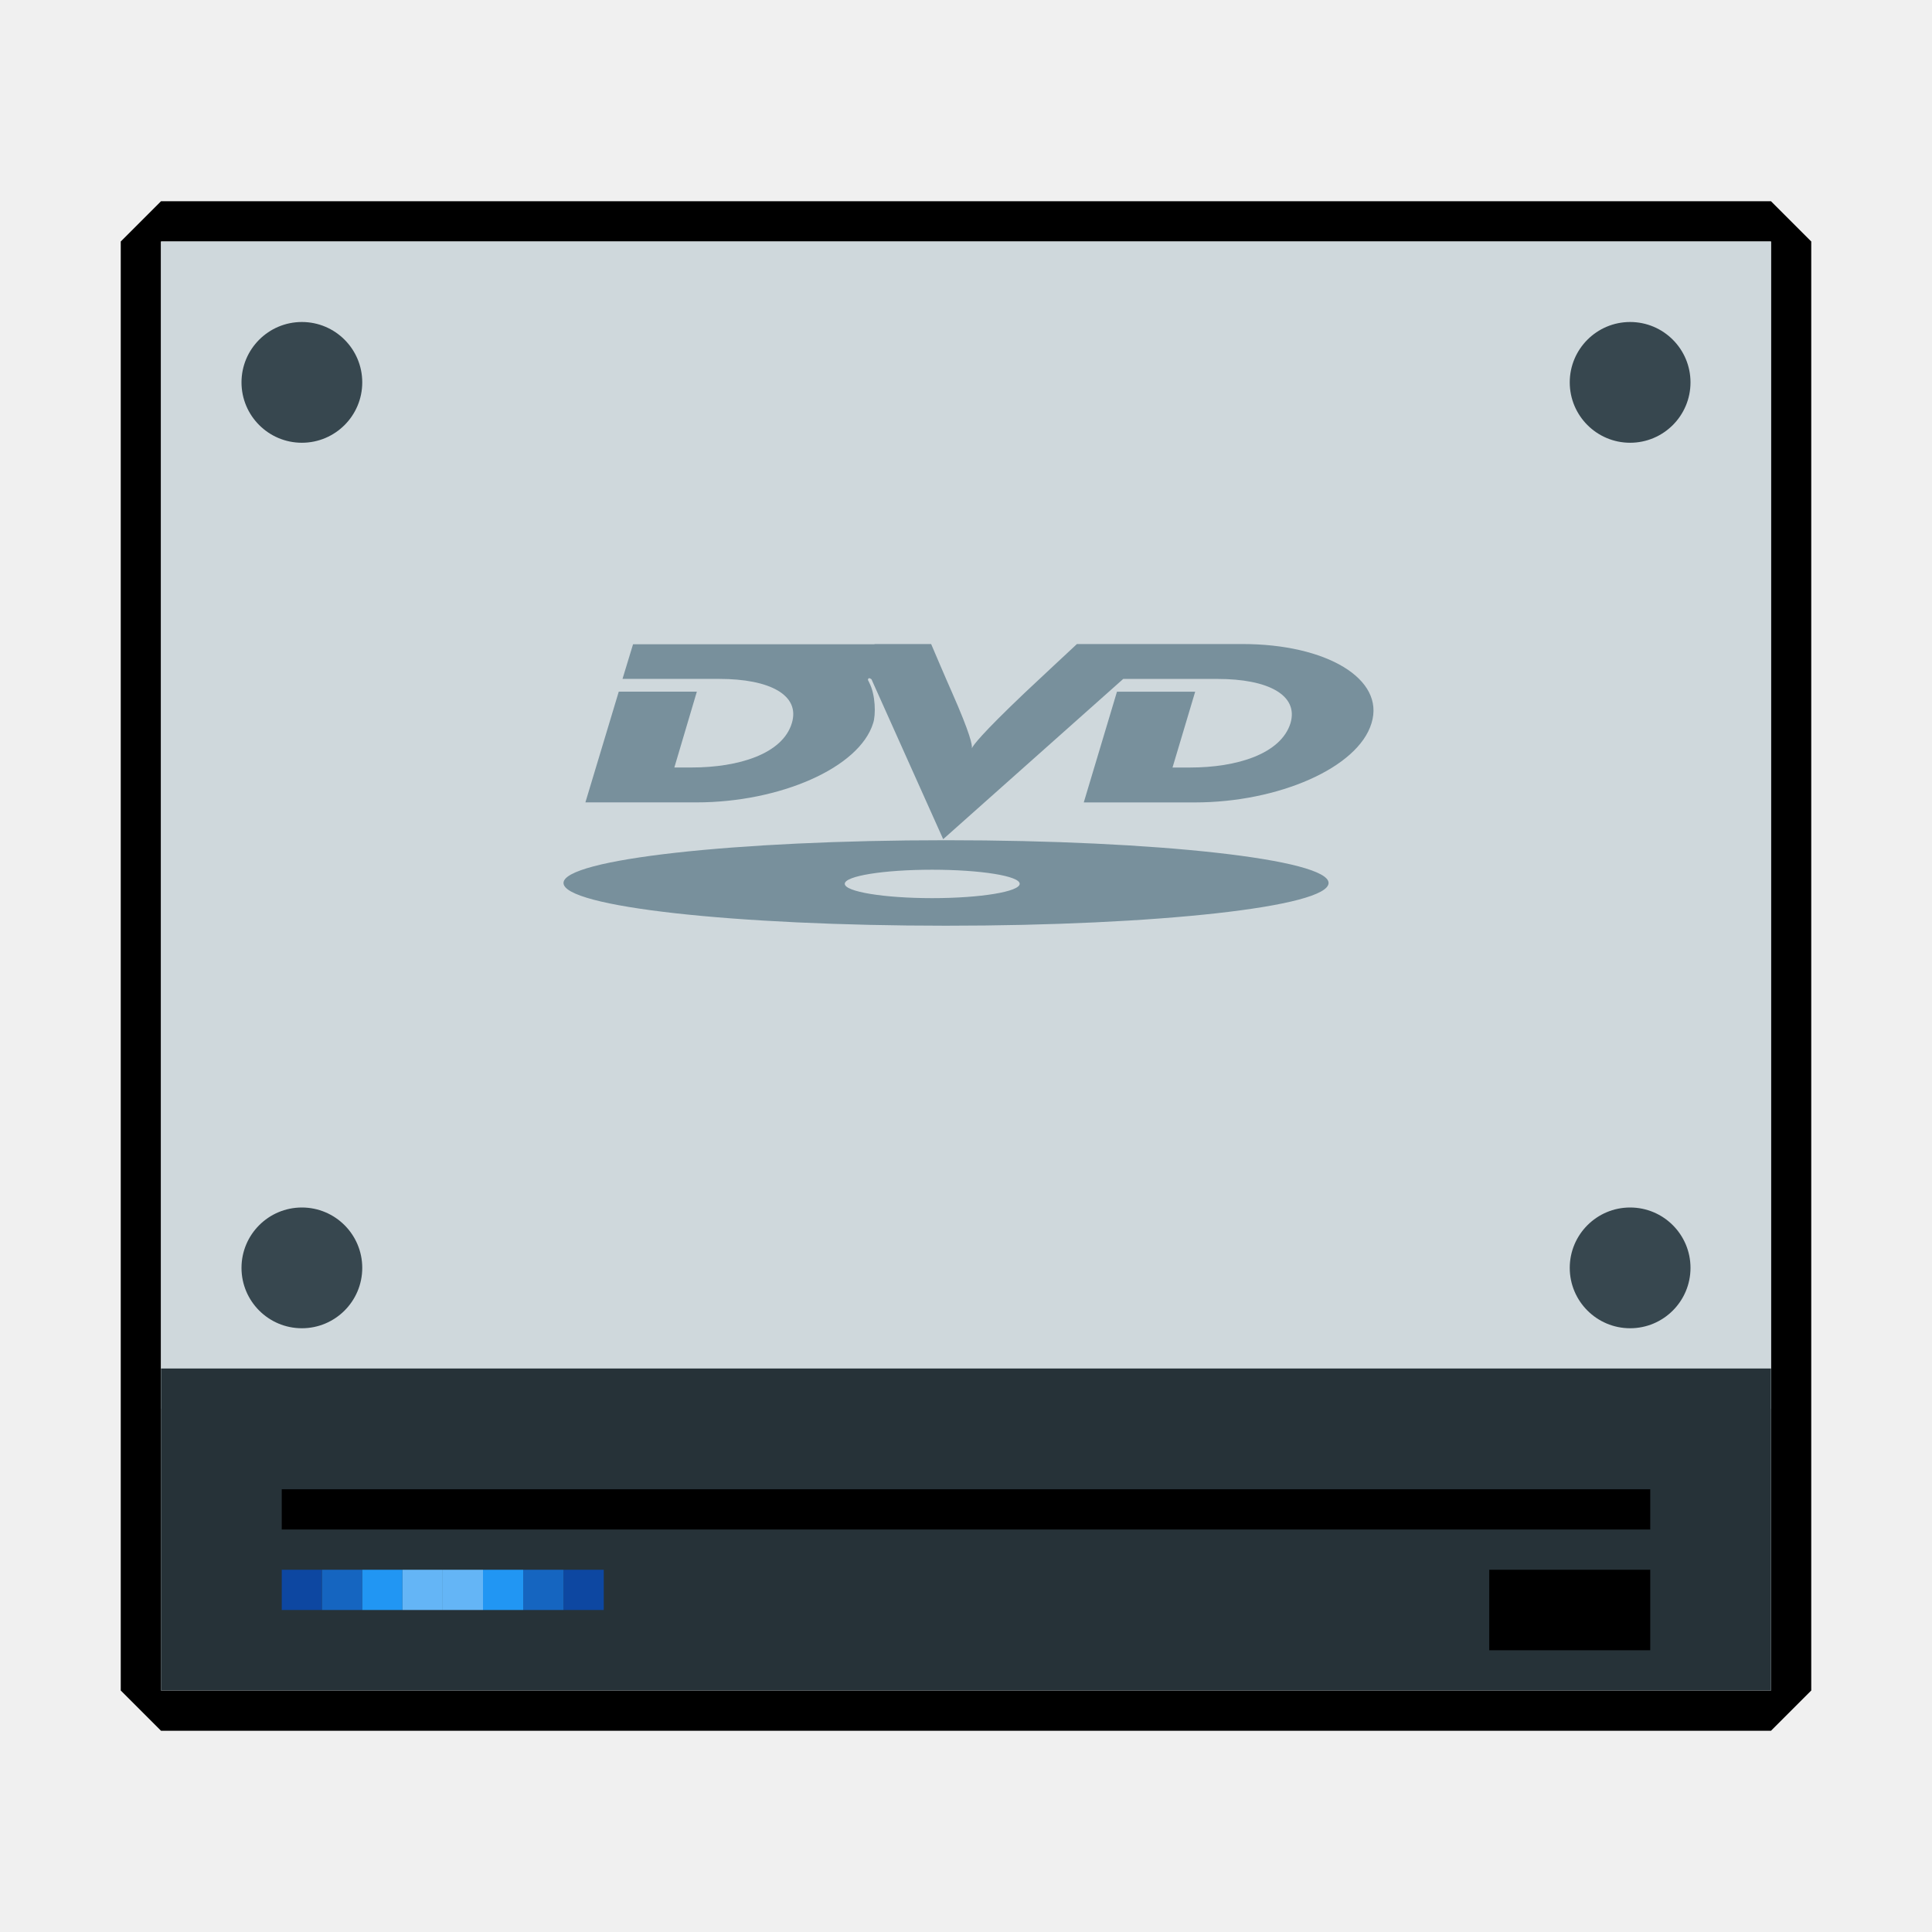
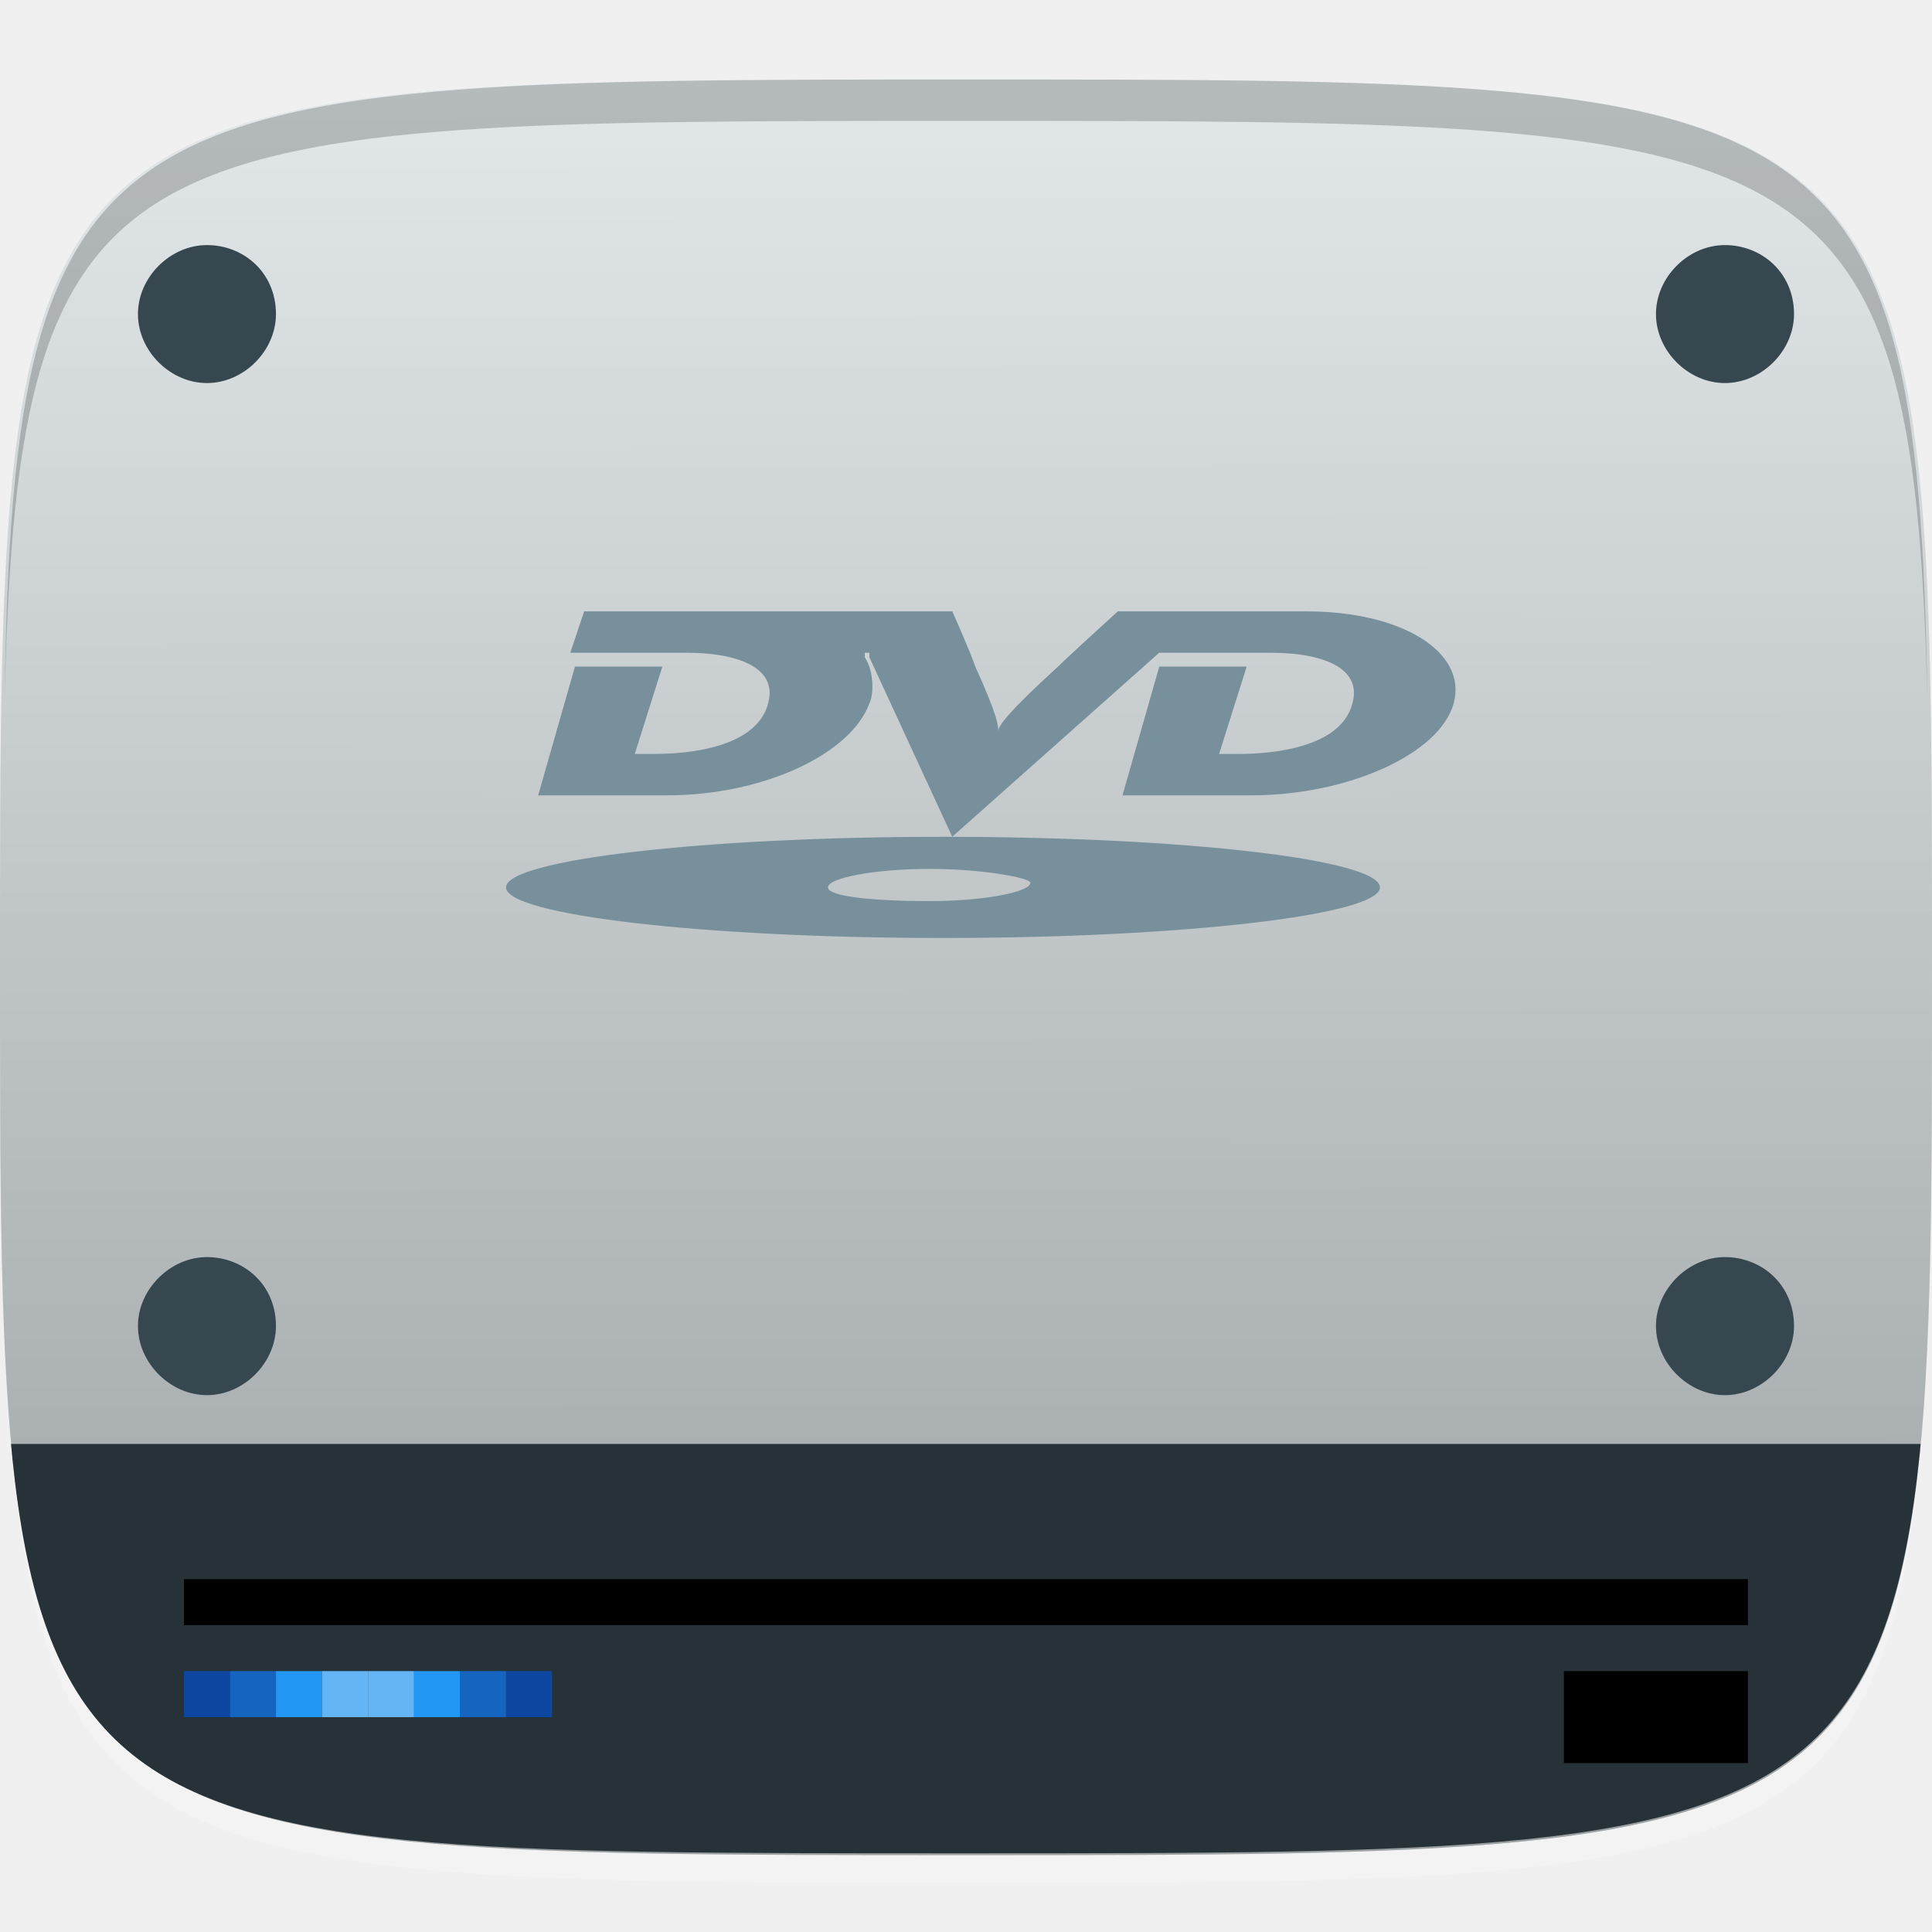
- <svg xmlns="http://www.w3.org/2000/svg" width="48" height="48" id="svg2" version="1.1">
-   <defs id="defs4" />
-   <g id="layer1" transform="translate(0,-1004.362)">
-     <path style="fill:#000000;fill-opacity:1;stroke:none" d="m 3,6 0,36 1,1 40,0 1,-1 L 45,6 44,5 4,5 z m 1,0 40,0 0,29 0,7 -40,0 0,-7 z" transform="translate(0,1004.362)" id="rect3008" />
-     <g id="g3813" transform="translate(-47.998,993.3622)" />
-     <rect y="4" x="-1039.362" height="40" width="29" id="rect3087" style="fill:#cfd8dc;fill-opacity:1;stroke:none" transform="matrix(0,-1,1,0,0,0)" />
-     <rect transform="matrix(0,-1,1,0,0,0)" style="fill:#263238;fill-opacity:1;stroke:none" id="rect3089" width="8" height="40" x="-1046.362" y="4" />
-     <path style="fill:#37474f;fill-opacity:1;stroke:none" id="path3901" d="M 8,9 C 8,9.552 7.552,10 7,10 6.448,10 6,9.552 6,9 6,8.448 6.448,8 7,8 7.552,8 8,8.448 8,9 z" transform="matrix(1.5,0,0,1.5,-3,1000.362)" />
-     <path transform="matrix(1.5,0,0,1.5,30,1000.362)" d="M 8,9 C 8,9.552 7.552,10 7,10 6.448,10 6,9.552 6,9 6,8.448 6.448,8 7,8 7.552,8 8,8.448 8,9 z" id="path3903" style="fill:#37474f;fill-opacity:1;stroke:none" />
-     <path transform="matrix(1.5,0,0,1.5,-3,1022.362)" d="M 8,9 C 8,9.552 7.552,10 7,10 6.448,10 6,9.552 6,9 6,8.448 6.448,8 7,8 7.552,8 8,8.448 8,9 z" id="path3905" style="fill:#37474f;fill-opacity:1;stroke:none" />
-     <path style="fill:#37474f;fill-opacity:1;stroke:none" id="path3907" d="M 8,9 C 8,9.552 7.552,10 7,10 6.448,10 6,9.552 6,9 6,8.448 6.448,8 7,8 7.552,8 8,8.448 8,9 z" transform="matrix(1.5,0,0,1.5,30,1022.362)" />
-     <g id="g3813-9" transform="translate(-116.8052,986.1071)" />
-     <g id="g3834" transform="translate(-118.4832,996.3331)" />
-     <rect style="fill:#000000;fill-opacity:1;stroke:none" id="rect3015" width="34" height="1" x="7" y="1041.362" />
-     <rect style="fill:#0d47a1;fill-opacity:1;stroke:none" id="rect3785" width="1" height="1" x="7" y="1043.362" />
-     <rect y="1043.362" x="8" height="1" width="1" id="rect3787" style="fill:#1565c0;fill-opacity:1;stroke:none" />
-     <rect style="fill:#2196f3;fill-opacity:1;stroke:none" id="rect3789" width="1" height="1" x="9" y="1043.362" />
-     <rect y="1043.362" x="10" height="1" width="1" id="rect3791" style="fill:#64b5f6;fill-opacity:1;stroke:none" />
-     <rect y="1043.362" x="-15" height="1" width="1" id="rect3793" style="fill:#0d47a1;fill-opacity:1;stroke:none" transform="scale(-1,1)" />
-     <rect style="fill:#1565c0;fill-opacity:1;stroke:none" id="rect3795" width="1" height="1" x="-14" y="1043.362" transform="scale(-1,1)" />
-     <rect y="1043.362" x="-13" height="1" width="1" id="rect3797" style="fill:#2196f3;fill-opacity:1;stroke:none" transform="scale(-1,1)" />
-     <rect style="fill:#64b5f6;fill-opacity:1;stroke:none" id="rect3799" width="1" height="1" x="-12" y="1043.362" transform="scale(-1,1)" />
-     <rect style="fill:#000000;fill-opacity:1;stroke:none" id="rect3801" width="4" height="2" x="37" y="39" transform="translate(0,1004.362)" />
-     <path d="m 21.728,1020.368 -3.424,0 -2.576,0 -0.262,0.861 1.951,0 0.451,0 c 1.253,0 2.018,0.399 1.805,1.099 -0.23,0.767 -1.329,1.102 -2.487,1.102 l -0.432,0 0.559,-1.884 -1.94,0 -0.829,2.751 2.761,0 c 2.07,0 4.048,-0.86 4.388,-1.969 0.069,-0.202 0.061,-0.708 -0.099,-1.01 0,-0.016 -0.015,-0.018 -0.02,-0.047 -0.015,0 -0.015,-0.054 0.02,-0.06 0.017,0 0.049,0.021 0.058,0.028 0.017,0.033 0.026,0.058 0.026,0.058 l 1.755,3.914 4.473,-3.981 1.889,0 0.455,0 c 1.253,0 2.017,0.399 1.812,1.099 -0.239,0.766 -1.336,1.102 -2.495,1.102 l -0.436,0 0.563,-1.884 -1.943,0 -0.825,2.751 2.761,0 c 2.071,0 4.056,-0.86 4.388,-1.969 0.341,-1.103 -1.125,-1.966 -3.204,-1.966 l -4.115,0 c 0,0 -1.091,1.016 -1.296,1.211 -1.082,1.029 -1.281,1.304 -1.315,1.379 0.015,-0.073 -0.034,-0.348 -0.494,-1.391 -0.127,-0.282 -0.517,-1.199 -0.517,-1.199 l -1.408,0 0,0 z m 1.774,4.869 c -5.249,0 -9.502,0.477 -9.502,1.062 0,0.592 4.253,1.062 9.502,1.062 5.249,0 9.506,-0.47 9.506,-1.062 0,-0.585 -4.257,-1.062 -9.506,-1.062 z m -0.343,0.733 c 1.201,0 2.175,0.155 2.175,0.35 0,0.195 -0.973,0.356 -2.175,0.356 -1.202,0 -2.171,-0.161 -2.171,-0.356 0,-0.195 0.97,-0.35 2.171,-0.35 z" id="path3745" style="fill:#78909c;fill-opacity:1;stroke:none;display:inline" />
+ <svg xmlns="http://www.w3.org/2000/svg" xmlns:xlink="http://www.w3.org/1999/xlink" version="1.1" id="svg2" x="0px" y="0px" width="48px" height="48px" viewBox="0 0 48 48" enable-background="new 0 0 48 48" xml:space="preserve">
+   <g id="layer1_2_" transform="translate(0,-1004.362)">
+     <path id="path3788" opacity="0.2" fill="#FFFFFF" enable-background="new    " d="M24,1051.138   c-21.258,0-23.658-0.113-23.887-15.43c0.344,14.4,2.857,14.4,23.887,14.4s23.541,0,23.885-14.4   C47.656,1051.024,45.258,1051.138,24,1051.138z" />
+     <linearGradient id="path3757_1_" gradientUnits="userSpaceOnUse" x1="-237.398" y1="623.103" x2="-237.398" y2="616.008" gradientTransform="matrix(6.2008 0 0 6.2008 1496.061 -2813.414)">
+       <stop offset="0" style="stop-color:#E6E6E6" />
+       <stop offset="1" style="stop-color:#F9F9F9" />
+     </linearGradient>
+     <path id="path3757" fill="url(#path3757_1_)" d="M24,1006.337   c-24,0-24,0-24,22.058c0,22.057,0,22.057,24,22.057s24,0,24-22.057C48,1006.337,48,1006.337,24,1006.337z" />
+     <g id="g3788" transform="translate(40,0)">
+       <path id="path3777" fill="#CFD8DC" d="M-16,1006.337    c-24,0-24,0-24,22.058c0,22.057,0,22.057,24,22.057s24,0,24-22.057C8,1006.337,8,1006.337-16,1006.337z" />
+       <linearGradient id="path3787_1_" gradientUnits="userSpaceOnUse" x1="-369.38" y1="629.69" x2="-369.377" y2="633.247" gradientTransform="matrix(12.4017 0 0 12.4017 4564.93 -6803.231)">
+         <stop offset="0.011" style="stop-color:#FFFFFF" />
+         <stop offset="1" style="stop-color:#4D4D4D" />
+       </linearGradient>
+       <path id="path3787" opacity="0.4" fill="url(#path3787_1_)" enable-background="new    " d="    M-16,1006.337c-24,0-24,0-24,22.058c0,22.057,0,22.057,24,22.057s24,0,24-22.057C8,1006.337,8,1006.337-16,1006.337z" />
+     </g>
+     <g id="g3813_2_" transform="translate(-47.998,993.3622)">
+ 	</g>
+     <path id="path3770" opacity="0.2" enable-background="new    " d="M24,1006.337c-21.258,0-23.658,0.114-23.887,15.429   c0.344-14.4,2.857-14.4,23.887-14.4s23.541,0,23.885,14.4C47.656,1006.337,45.258,1006.337,24,1006.337z" />
  </g>
+   <g>
+     <g>
+       <g>
+         <defs>
+           <path id="SVGID_1_" d="M24,2.045c-24,0-24,0-24,22.058C0,46.16,0,46.045,24,46.045s24,0,24-22.057C48,1.931,48,2.045,24,2.045z" />
+         </defs>
+         <clipPath id="SVGID_2_">
+           <use xlink:href="#SVGID_1_" overflow="visible" />
+         </clipPath>
+         <rect id="rect3089_1_" x="0.114" y="35.875" clip-path="url(#SVGID_2_)" fill="#263238" width="47.771" height="10.285" />
+       </g>
+     </g>
+   </g>
+   <g id="layer1_1_" transform="translate(0,-1004.362)">
+     <g id="g3813_1_" transform="translate(-47.998,993.3622)">
+ 	</g>
+     <path id="path3901_1_" fill="#37474F" d="   M6.856,1012.165c0,0.914-0.8,1.714-1.714,1.714c-0.915,0-1.715-0.8-1.715-1.714c0-0.915,0.801-1.714,1.715-1.714   S6.856,1011.137,6.856,1012.165z" />
+     <path id="path3903_1_" fill="#37474F" d="   M44.572,1012.165c0,0.914-0.803,1.714-1.717,1.714s-1.713-0.8-1.713-1.714c0-0.915,0.799-1.714,1.713-1.714   S44.572,1011.137,44.572,1012.165z" />
+     <path id="path3905_1_" fill="#37474F" d="   M6.856,1037.307c0,0.914-0.8,1.717-1.714,1.717c-0.915,0-1.715-0.803-1.715-1.717c0-0.912,0.801-1.713,1.715-1.713   S6.856,1036.28,6.856,1037.307z" />
+     <path id="path3907_1_" fill="#37474F" d="   M44.572,1037.307c0,0.914-0.803,1.717-1.717,1.717s-1.713-0.803-1.713-1.717c0-0.912,0.799-1.713,1.713-1.713   S44.572,1036.28,44.572,1037.307z" />
+     <g id="g3813-9_1_" transform="translate(-116.8052,986.1071)">
+ 	</g>
+     <g id="g3834_1_" transform="translate(-118.4832,996.3331)">
+ 	</g>
+     <rect id="rect3015_1_" x="4.571" y="1043.595" width="38.856" height="1.143" />
+     <rect id="rect3785_1_" x="4.571" y="1045.88" fill="#0D47A1" width="1.144" height="1.145" />
+     <rect id="rect3787_1_" x="5.715" y="1045.88" fill="#1565C0" width="1.143" height="1.145" />
+     <rect id="rect3789_1_" x="6.856" y="1045.88" fill="#2196F3" width="1.144" height="1.145" />
+     <rect id="rect3791_1_" x="8" y="1045.88" fill="#64B5F6" width="1.143" height="1.145" />
+     <rect id="rect3793_1_" x="12.571" y="1045.88" fill="#0D47A1" width="1.144" height="1.145" />
+     <rect id="rect3795_1_" x="11.428" y="1045.88" fill="#1565C0" width="1.144" height="1.145" />
+     <rect id="rect3797_1_" x="10.285" y="1045.88" fill="#2196F3" width="1.143" height="1.145" />
+     <rect id="rect3799_1_" x="9.143" y="1045.88" fill="#64B5F6" width="1.143" height="1.145" />
+     <rect id="rect3801_1_" x="38.855" y="1045.88" width="4.572" height="2.285" />
+   </g>
+   <path id="path3745_1_" fill="#78909C" d="M21.371,15.189h-3.886h-2.972l-0.344,1.028h2.287h0.57  c1.486,0,2.286,0.458,2.057,1.257c-0.229,0.914-1.484,1.258-2.856,1.258h-0.457l0.687-2.172h-2.172l-0.914,3.2h3.2  c2.4,0,4.572-1.028,5.029-2.286c0.114-0.229,0.114-0.8-0.114-1.143l0,0v-0.114c0,0,0,0,0.114,0v0.114l2.058,4.458l5.143-4.572h2.17  h0.572c1.486,0,2.285,0.458,2.057,1.257c-0.229,0.914-1.484,1.258-2.855,1.258h-0.457l0.686-2.172h-2.172l-0.914,3.2h3.199  c2.4,0,4.688-1.028,5.029-2.286c0.344-1.257-1.258-2.285-3.656-2.285h-4.688c0,0-1.258,1.143-1.484,1.371  c-1.258,1.144-1.486,1.485-1.486,1.601c0-0.114,0-0.343-0.571-1.601c-0.114-0.343-0.571-1.371-0.571-1.371H21.371L21.371,15.189  L21.371,15.189z M23.428,20.79c-5.942,0-10.856,0.571-10.856,1.257s4.915,1.257,10.856,1.257c5.943,0,10.857-0.571,10.857-1.257  S29.486,20.79,23.428,20.79z M23.086,21.588c1.371,0,2.514,0.229,2.514,0.343c0,0.229-1.143,0.457-2.514,0.457  c-1.373,0-2.516-0.113-2.516-0.343S21.715,21.588,23.086,21.588z" />
</svg>
